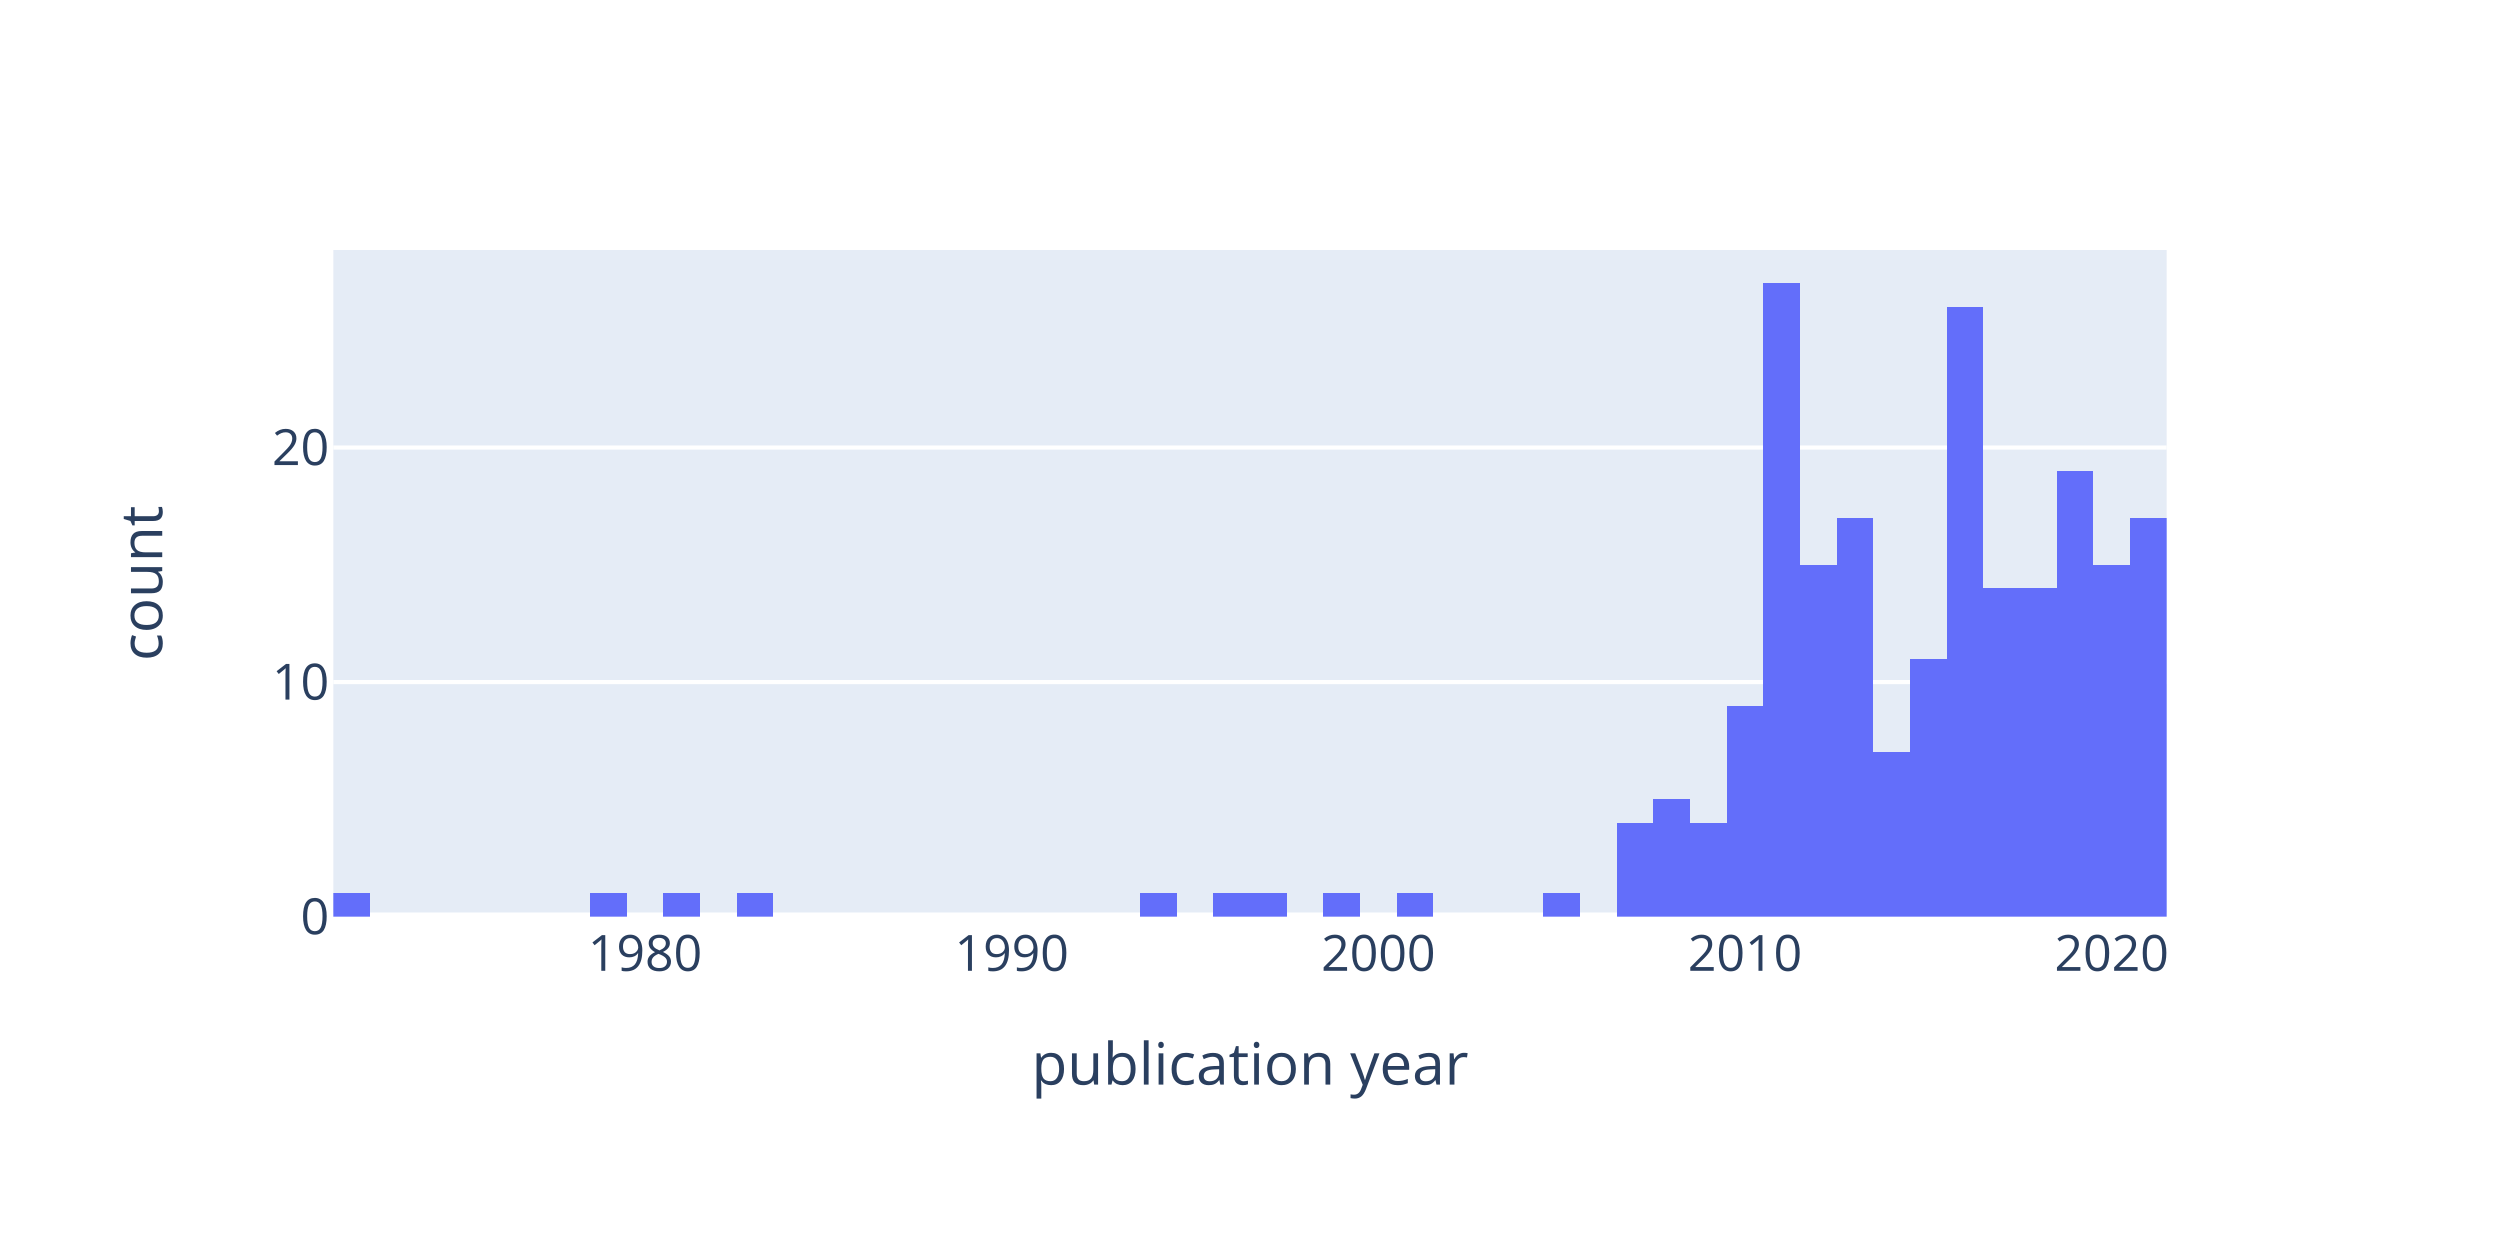
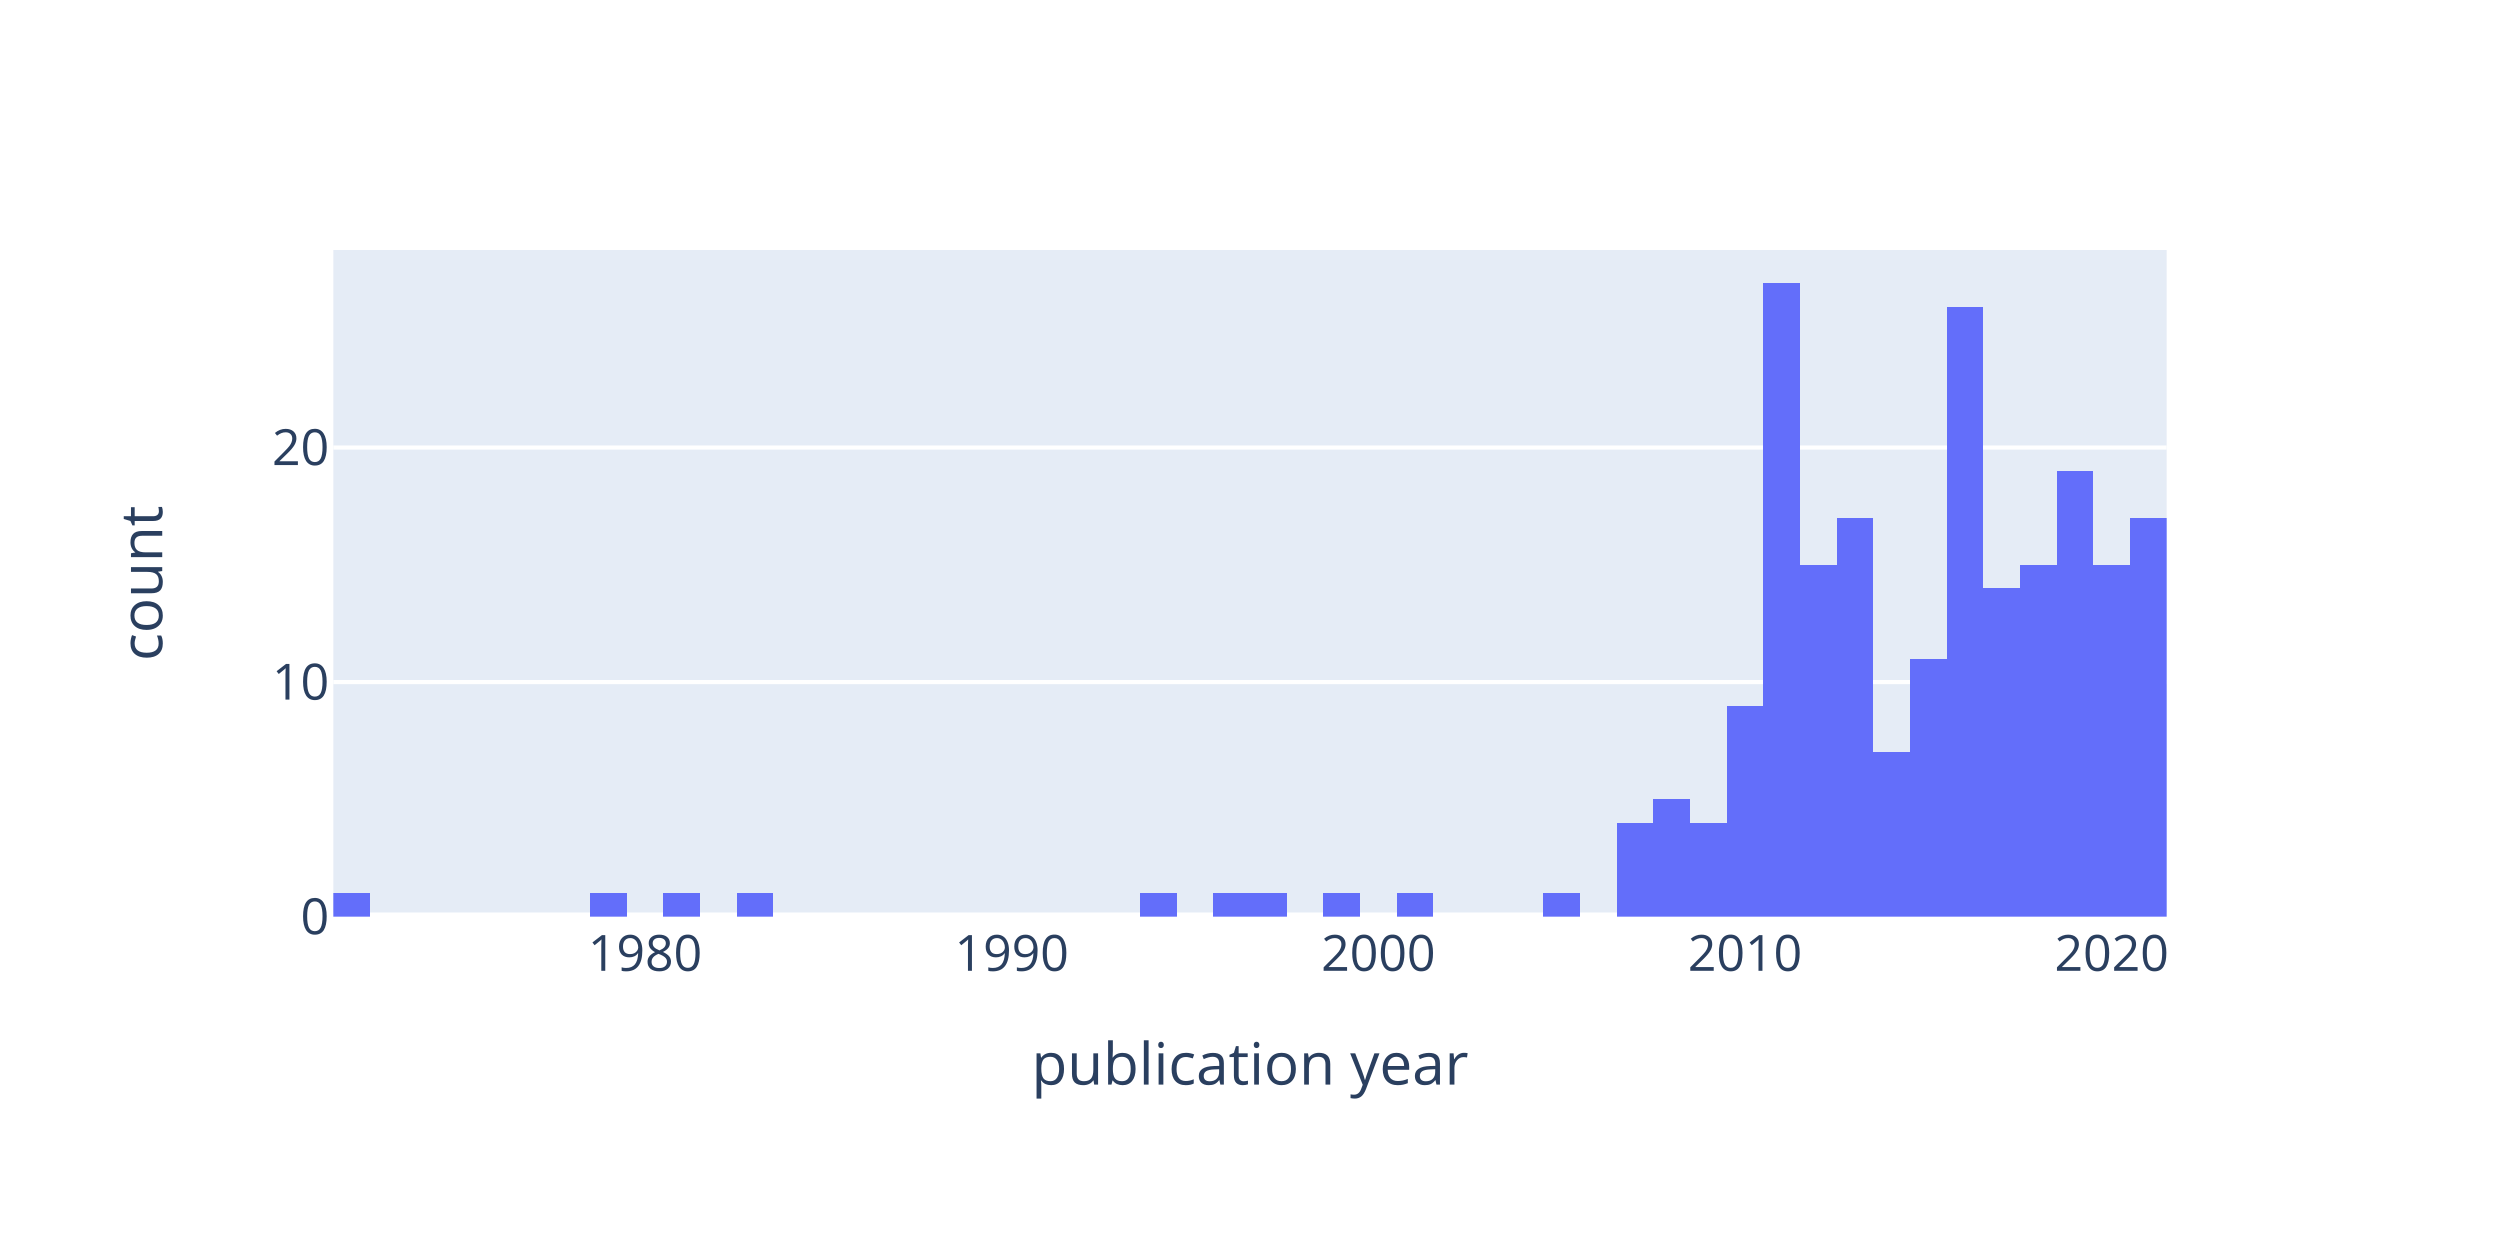
<svg xmlns="http://www.w3.org/2000/svg" class="main-svg" width="600" height="300" style="" viewBox="0 0 600 300">
  <rect x="0" y="0" width="600" height="300" style="fill: rgb(255, 255, 255); fill-opacity: 1;" />
-   <defs id="defs-a1f53f">
+   <defs id="defs-993833">
    <g class="clips">
-       <clipPath id="clipa1f53fxyplot" class="plotclip">
+       <clipPath id="clip993833xyplot" class="plotclip">
        <rect width="440" height="160" />
      </clipPath>
-       <clipPath class="axesclip" id="clipa1f53fx">
+       <clipPath class="axesclip" id="clip993833x">
        <rect x="80" y="0" width="440" height="300" />
      </clipPath>
-       <clipPath class="axesclip" id="clipa1f53fy">
+       <clipPath class="axesclip" id="clip993833y">
        <rect x="0" y="60" width="600" height="160" />
      </clipPath>
-       <clipPath class="axesclip" id="clipa1f53fxy">
+       <clipPath class="axesclip" id="clip993833xy">
        <rect x="80" y="60" width="440" height="160" />
      </clipPath>
    </g>
    <g class="gradients" />
    <g class="patterns" />
  </defs>
  <g class="bglayer">
    <rect class="bg" x="80" y="60" width="440" height="160" style="fill: rgb(229, 236, 246); fill-opacity: 1; stroke-width: 0;" />
  </g>
  <g class="layer-below">
    <g class="imagelayer" />
    <g class="shapelayer" />
  </g>
  <g class="cartesianlayer">
    <g class="subplot xy">
      <g class="layer-subplot">
        <g class="shapelayer" />
        <g class="imagelayer" />
      </g>
      <g class="gridlayer">
        <g class="x" />
        <g class="y">
          <path class="ygrid crisp" transform="translate(0,163.7)" d="M80,0h440" style="stroke: rgb(255, 255, 255); stroke-opacity: 1; stroke-width: 1px;" />
          <path class="ygrid crisp" transform="translate(0,107.41)" d="M80,0h440" style="stroke: rgb(255, 255, 255); stroke-opacity: 1; stroke-width: 1px;" />
        </g>
      </g>
      <g class="zerolinelayer">
        <path class="yzl zl crisp" transform="translate(0,220)" d="M80,0h440" style="stroke: rgb(255, 255, 255); stroke-opacity: 1; stroke-width: 2px;" />
      </g>
      <path class="xlines-below" />
      <path class="ylines-below" />
      <g class="overlines-below" />
      <g class="xaxislayer-below" />
      <g class="yaxislayer-below" />
      <g class="overaxes-below" />
-       <g class="plot" transform="translate(80,60)" clip-path="url(#clipa1f53fxyplot)">
+       <g class="plot" transform="translate(80,60)" clip-path="url(#clip993833xyplot)">
        <g class="barlayer mlayer">
          <g class="trace bars" shape-rendering="crispEdges" style="opacity: 1;">
            <g class="points">
              <g class="point">
                <path d="M0,160V154.37H8.8V160Z" style="vector-effect: non-scaling-stroke; opacity: 1; stroke-width: 0px; fill: rgb(99, 110, 250); fill-opacity: 1;" />
              </g>
              <g class="point">
                <path d="M0,0Z" style="vector-effect: non-scaling-stroke; opacity: 1; stroke-width: 0px; fill: rgb(99, 110, 250); fill-opacity: 1;" />
              </g>
              <g class="point">
                <path d="M0,0Z" style="vector-effect: non-scaling-stroke; opacity: 1; stroke-width: 0px; fill: rgb(99, 110, 250); fill-opacity: 1;" />
              </g>
              <g class="point">
                <path d="M0,0Z" style="vector-effect: non-scaling-stroke; opacity: 1; stroke-width: 0px; fill: rgb(99, 110, 250); fill-opacity: 1;" />
              </g>
              <g class="point">
                <path d="M0,0Z" style="vector-effect: non-scaling-stroke; opacity: 1; stroke-width: 0px; fill: rgb(99, 110, 250); fill-opacity: 1;" />
              </g>
              <g class="point">
                <path d="M0,0Z" style="vector-effect: non-scaling-stroke; opacity: 1; stroke-width: 0px; fill: rgb(99, 110, 250); fill-opacity: 1;" />
              </g>
              <g class="point">
                <path d="M0,0Z" style="vector-effect: non-scaling-stroke; opacity: 1; stroke-width: 0px; fill: rgb(99, 110, 250); fill-opacity: 1;" />
              </g>
              <g class="point">
                <path d="M61.6,160V154.37H70.4V160Z" style="vector-effect: non-scaling-stroke; opacity: 1; stroke-width: 0px; fill: rgb(99, 110, 250); fill-opacity: 1;" />
              </g>
              <g class="point">
                <path d="M0,0Z" style="vector-effect: non-scaling-stroke; opacity: 1; stroke-width: 0px; fill: rgb(99, 110, 250); fill-opacity: 1;" />
              </g>
              <g class="point">
                <path d="M79.2,160V154.37H88V160Z" style="vector-effect: non-scaling-stroke; opacity: 1; stroke-width: 0px; fill: rgb(99, 110, 250); fill-opacity: 1;" />
              </g>
              <g class="point">
                <path d="M0,0Z" style="vector-effect: non-scaling-stroke; opacity: 1; stroke-width: 0px; fill: rgb(99, 110, 250); fill-opacity: 1;" />
              </g>
              <g class="point">
                <path d="M96.8,160V154.37H105.6V160Z" style="vector-effect: non-scaling-stroke; opacity: 1; stroke-width: 0px; fill: rgb(99, 110, 250); fill-opacity: 1;" />
              </g>
              <g class="point">
                <path d="M0,0Z" style="vector-effect: non-scaling-stroke; opacity: 1; stroke-width: 0px; fill: rgb(99, 110, 250); fill-opacity: 1;" />
              </g>
              <g class="point">
                <path d="M0,0Z" style="vector-effect: non-scaling-stroke; opacity: 1; stroke-width: 0px; fill: rgb(99, 110, 250); fill-opacity: 1;" />
              </g>
              <g class="point">
                <path d="M0,0Z" style="vector-effect: non-scaling-stroke; opacity: 1; stroke-width: 0px; fill: rgb(99, 110, 250); fill-opacity: 1;" />
              </g>
              <g class="point">
                <path d="M0,0Z" style="vector-effect: non-scaling-stroke; opacity: 1; stroke-width: 0px; fill: rgb(99, 110, 250); fill-opacity: 1;" />
              </g>
              <g class="point">
                <path d="M0,0Z" style="vector-effect: non-scaling-stroke; opacity: 1; stroke-width: 0px; fill: rgb(99, 110, 250); fill-opacity: 1;" />
              </g>
              <g class="point">
                <path d="M0,0Z" style="vector-effect: non-scaling-stroke; opacity: 1; stroke-width: 0px; fill: rgb(99, 110, 250); fill-opacity: 1;" />
              </g>
              <g class="point">
                <path d="M0,0Z" style="vector-effect: non-scaling-stroke; opacity: 1; stroke-width: 0px; fill: rgb(99, 110, 250); fill-opacity: 1;" />
              </g>
              <g class="point">
                <path d="M0,0Z" style="vector-effect: non-scaling-stroke; opacity: 1; stroke-width: 0px; fill: rgb(99, 110, 250); fill-opacity: 1;" />
              </g>
              <g class="point">
                <path d="M0,0Z" style="vector-effect: non-scaling-stroke; opacity: 1; stroke-width: 0px; fill: rgb(99, 110, 250); fill-opacity: 1;" />
              </g>
              <g class="point">
                <path d="M0,0Z" style="vector-effect: non-scaling-stroke; opacity: 1; stroke-width: 0px; fill: rgb(99, 110, 250); fill-opacity: 1;" />
              </g>
              <g class="point">
                <path d="M193.6,160V154.37H202.4V160Z" style="vector-effect: non-scaling-stroke; opacity: 1; stroke-width: 0px; fill: rgb(99, 110, 250); fill-opacity: 1;" />
              </g>
              <g class="point">
                <path d="M0,0Z" style="vector-effect: non-scaling-stroke; opacity: 1; stroke-width: 0px; fill: rgb(99, 110, 250); fill-opacity: 1;" />
              </g>
              <g class="point">
                <path d="M211.2,160V154.37H220V160Z" style="vector-effect: non-scaling-stroke; opacity: 1; stroke-width: 0px; fill: rgb(99, 110, 250); fill-opacity: 1;" />
              </g>
              <g class="point">
                <path d="M220,160V154.37H228.8V160Z" style="vector-effect: non-scaling-stroke; opacity: 1; stroke-width: 0px; fill: rgb(99, 110, 250); fill-opacity: 1;" />
              </g>
              <g class="point">
                <path d="M0,0Z" style="vector-effect: non-scaling-stroke; opacity: 1; stroke-width: 0px; fill: rgb(99, 110, 250); fill-opacity: 1;" />
              </g>
              <g class="point">
                <path d="M237.6,160V154.37H246.4V160Z" style="vector-effect: non-scaling-stroke; opacity: 1; stroke-width: 0px; fill: rgb(99, 110, 250); fill-opacity: 1;" />
              </g>
              <g class="point">
                <path d="M0,0Z" style="vector-effect: non-scaling-stroke; opacity: 1; stroke-width: 0px; fill: rgb(99, 110, 250); fill-opacity: 1;" />
              </g>
              <g class="point">
                <path d="M255.2,160V154.37H264V160Z" style="vector-effect: non-scaling-stroke; opacity: 1; stroke-width: 0px; fill: rgb(99, 110, 250); fill-opacity: 1;" />
              </g>
              <g class="point">
                <path d="M0,0Z" style="vector-effect: non-scaling-stroke; opacity: 1; stroke-width: 0px; fill: rgb(99, 110, 250); fill-opacity: 1;" />
              </g>
              <g class="point">
                <path d="M0,0Z" style="vector-effect: non-scaling-stroke; opacity: 1; stroke-width: 0px; fill: rgb(99, 110, 250); fill-opacity: 1;" />
              </g>
              <g class="point">
                <path d="M0,0Z" style="vector-effect: non-scaling-stroke; opacity: 1; stroke-width: 0px; fill: rgb(99, 110, 250); fill-opacity: 1;" />
              </g>
              <g class="point">
                <path d="M290.4,160V154.37H299.2V160Z" style="vector-effect: non-scaling-stroke; opacity: 1; stroke-width: 0px; fill: rgb(99, 110, 250); fill-opacity: 1;" />
              </g>
              <g class="point">
                <path d="M0,0Z" style="vector-effect: non-scaling-stroke; opacity: 1; stroke-width: 0px; fill: rgb(99, 110, 250); fill-opacity: 1;" />
              </g>
              <g class="point">
                <path d="M308,160V137.48H316.8V160Z" style="vector-effect: non-scaling-stroke; opacity: 1; stroke-width: 0px; fill: rgb(99, 110, 250); fill-opacity: 1;" />
              </g>
              <g class="point">
                <path d="M316.8,160V131.85H325.6V160Z" style="vector-effect: non-scaling-stroke; opacity: 1; stroke-width: 0px; fill: rgb(99, 110, 250); fill-opacity: 1;" />
              </g>
              <g class="point">
                <path d="M325.6,160V137.48H334.4V160Z" style="vector-effect: non-scaling-stroke; opacity: 1; stroke-width: 0px; fill: rgb(99, 110, 250); fill-opacity: 1;" />
              </g>
              <g class="point">
                <path d="M334.4,160V109.33H343.2V160Z" style="vector-effect: non-scaling-stroke; opacity: 1; stroke-width: 0px; fill: rgb(99, 110, 250); fill-opacity: 1;" />
              </g>
              <g class="point">
                <path d="M343.2,160V8H352V160Z" style="vector-effect: non-scaling-stroke; opacity: 1; stroke-width: 0px; fill: rgb(99, 110, 250); fill-opacity: 1;" />
              </g>
              <g class="point">
                <path d="M352,160V75.56H360.8V160Z" style="vector-effect: non-scaling-stroke; opacity: 1; stroke-width: 0px; fill: rgb(99, 110, 250); fill-opacity: 1;" />
              </g>
              <g class="point">
                <path d="M360.8,160V64.3H369.6V160Z" style="vector-effect: non-scaling-stroke; opacity: 1; stroke-width: 0px; fill: rgb(99, 110, 250); fill-opacity: 1;" />
              </g>
              <g class="point">
                <path d="M369.6,160V120.59H378.4V160Z" style="vector-effect: non-scaling-stroke; opacity: 1; stroke-width: 0px; fill: rgb(99, 110, 250); fill-opacity: 1;" />
              </g>
              <g class="point">
                <path d="M378.4,160V98.07H387.2V160Z" style="vector-effect: non-scaling-stroke; opacity: 1; stroke-width: 0px; fill: rgb(99, 110, 250); fill-opacity: 1;" />
              </g>
              <g class="point">
                <path d="M387.2,160V13.63H396V160Z" style="vector-effect: non-scaling-stroke; opacity: 1; stroke-width: 0px; fill: rgb(99, 110, 250); fill-opacity: 1;" />
              </g>
              <g class="point">
                <path d="M396,160V81.19H404.8V160Z" style="vector-effect: non-scaling-stroke; opacity: 1; stroke-width: 0px; fill: rgb(99, 110, 250); fill-opacity: 1;" />
              </g>
              <g class="point">
-                 <path d="M404.8,160V81.19H413.6V160Z" style="vector-effect: non-scaling-stroke; opacity: 1; stroke-width: 0px; fill: rgb(99, 110, 250); fill-opacity: 1;" />
+                 <path d="M404.8,160V75.56H413.6V160Z" style="vector-effect: non-scaling-stroke; opacity: 1; stroke-width: 0px; fill: rgb(99, 110, 250); fill-opacity: 1;" />
              </g>
              <g class="point">
                <path d="M413.6,160V53.04H422.4V160Z" style="vector-effect: non-scaling-stroke; opacity: 1; stroke-width: 0px; fill: rgb(99, 110, 250); fill-opacity: 1;" />
              </g>
              <g class="point">
                <path d="M422.4,160V75.56H431.2V160Z" style="vector-effect: non-scaling-stroke; opacity: 1; stroke-width: 0px; fill: rgb(99, 110, 250); fill-opacity: 1;" />
              </g>
              <g class="point">
                <path d="M431.2,160V64.3H440V160Z" style="vector-effect: non-scaling-stroke; opacity: 1; stroke-width: 0px; fill: rgb(99, 110, 250); fill-opacity: 1;" />
              </g>
            </g>
          </g>
        </g>
      </g>
      <g class="overplot" />
      <path class="xlines-above crisp" d="M0,0" style="fill: none;" />
      <path class="ylines-above crisp" d="M0,0" style="fill: none;" />
      <g class="overlines-above" />
      <g class="xaxislayer-above">
        <g class="xtick">
          <text text-anchor="middle" x="0" y="233" transform="translate(154.8,0)" style="font-family: 'Open Sans', verdana, arial, sans-serif; font-size: 12px; fill: rgb(42, 63, 95); fill-opacity: 1; white-space: pre; opacity: 1;">1980</text>
        </g>
        <g class="xtick">
          <text text-anchor="middle" x="0" y="233" style="font-family: 'Open Sans', verdana, arial, sans-serif; font-size: 12px; fill: rgb(42, 63, 95); fill-opacity: 1; white-space: pre; opacity: 1;" transform="translate(242.8,0)">1990</text>
        </g>
        <g class="xtick">
          <text text-anchor="middle" x="0" y="233" style="font-family: 'Open Sans', verdana, arial, sans-serif; font-size: 12px; fill: rgb(42, 63, 95); fill-opacity: 1; white-space: pre; opacity: 1;" transform="translate(330.8,0)">2000</text>
        </g>
        <g class="xtick">
          <text text-anchor="middle" x="0" y="233" style="font-family: 'Open Sans', verdana, arial, sans-serif; font-size: 12px; fill: rgb(42, 63, 95); fill-opacity: 1; white-space: pre; opacity: 1;" transform="translate(418.8,0)">2010</text>
        </g>
        <g class="xtick">
          <text text-anchor="middle" x="0" y="233" style="font-family: 'Open Sans', verdana, arial, sans-serif; font-size: 12px; fill: rgb(42, 63, 95); fill-opacity: 1; white-space: pre; opacity: 1;" transform="translate(506.8,0)">2020</text>
        </g>
      </g>
      <g class="yaxislayer-above">
        <g class="ytick">
          <text text-anchor="end" x="79" y="4.2" transform="translate(0,220)" style="font-family: 'Open Sans', verdana, arial, sans-serif; font-size: 12px; fill: rgb(42, 63, 95); fill-opacity: 1; white-space: pre; opacity: 1;">0</text>
        </g>
        <g class="ytick">
          <text text-anchor="end" x="79" y="4.2" style="font-family: 'Open Sans', verdana, arial, sans-serif; font-size: 12px; fill: rgb(42, 63, 95); fill-opacity: 1; white-space: pre; opacity: 1;" transform="translate(0,163.7)">10</text>
        </g>
        <g class="ytick">
          <text text-anchor="end" x="79" y="4.2" style="font-family: 'Open Sans', verdana, arial, sans-serif; font-size: 12px; fill: rgb(42, 63, 95); fill-opacity: 1; white-space: pre; opacity: 1;" transform="translate(0,107.41)">20</text>
        </g>
      </g>
      <g class="overaxes-above" />
    </g>
  </g>
  <g class="polarlayer" />
  <g class="ternarylayer" />
  <g class="geolayer" />
  <g class="funnelarealayer" />
  <g class="pielayer" />
  <g class="iciclelayer" />
  <g class="treemaplayer" />
  <g class="sunburstlayer" />
  <g class="glimages" />
-   <defs id="topdefs-a1f53f">
+   <defs id="topdefs-993833">
    <g class="clips" />
  </defs>
  <g class="layer-above">
    <g class="imagelayer" />
    <g class="shapelayer" />
  </g>
  <g class="infolayer">
    <g class="g-gtitle" />
    <g class="g-xtitle">
      <text class="xtitle" x="300" y="260.3" text-anchor="middle" style="font-family: 'Open Sans', verdana, arial, sans-serif; font-size: 14px; fill: rgb(42, 63, 95); opacity: 1; font-weight: normal; white-space: pre;">publication year</text>
    </g>
    <g class="g-ytitle">
      <text class="ytitle" transform="rotate(-90,38.93438,140)" x="38.934" y="140" text-anchor="middle" style="font-family: 'Open Sans', verdana, arial, sans-serif; font-size: 14px; fill: rgb(42, 63, 95); opacity: 1; font-weight: normal; white-space: pre;">count</text>
    </g>
  </g>
</svg>
